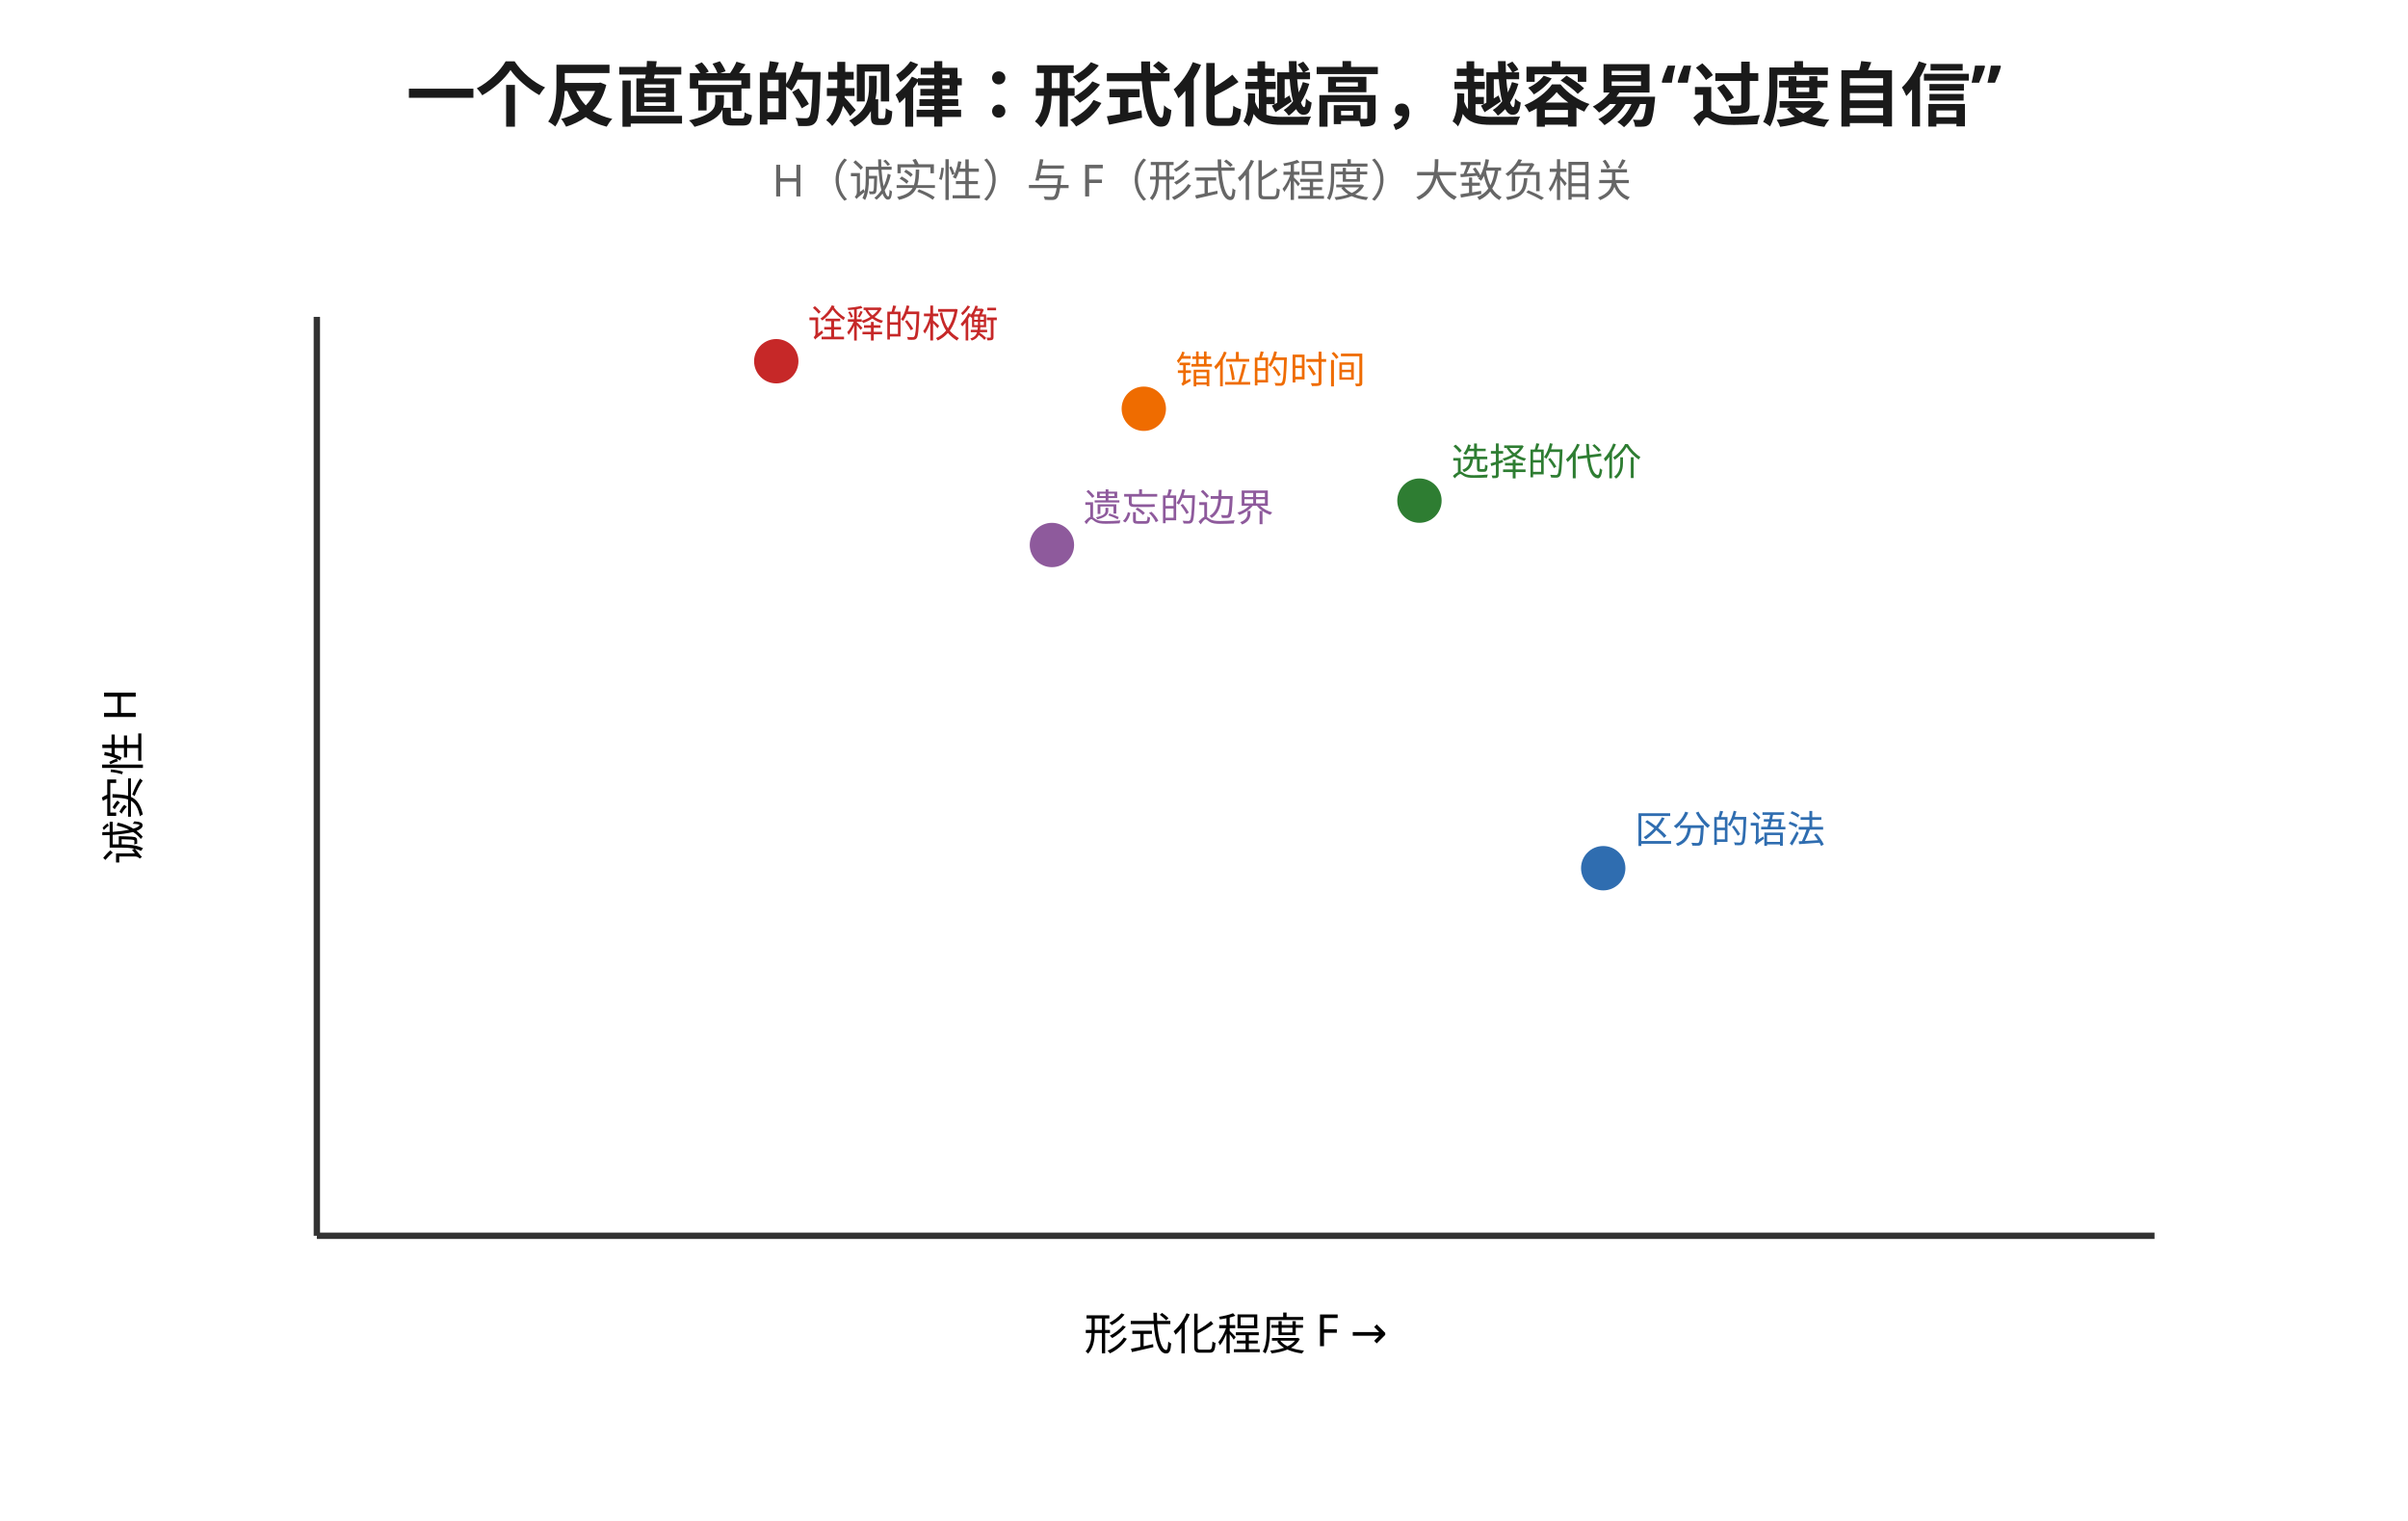
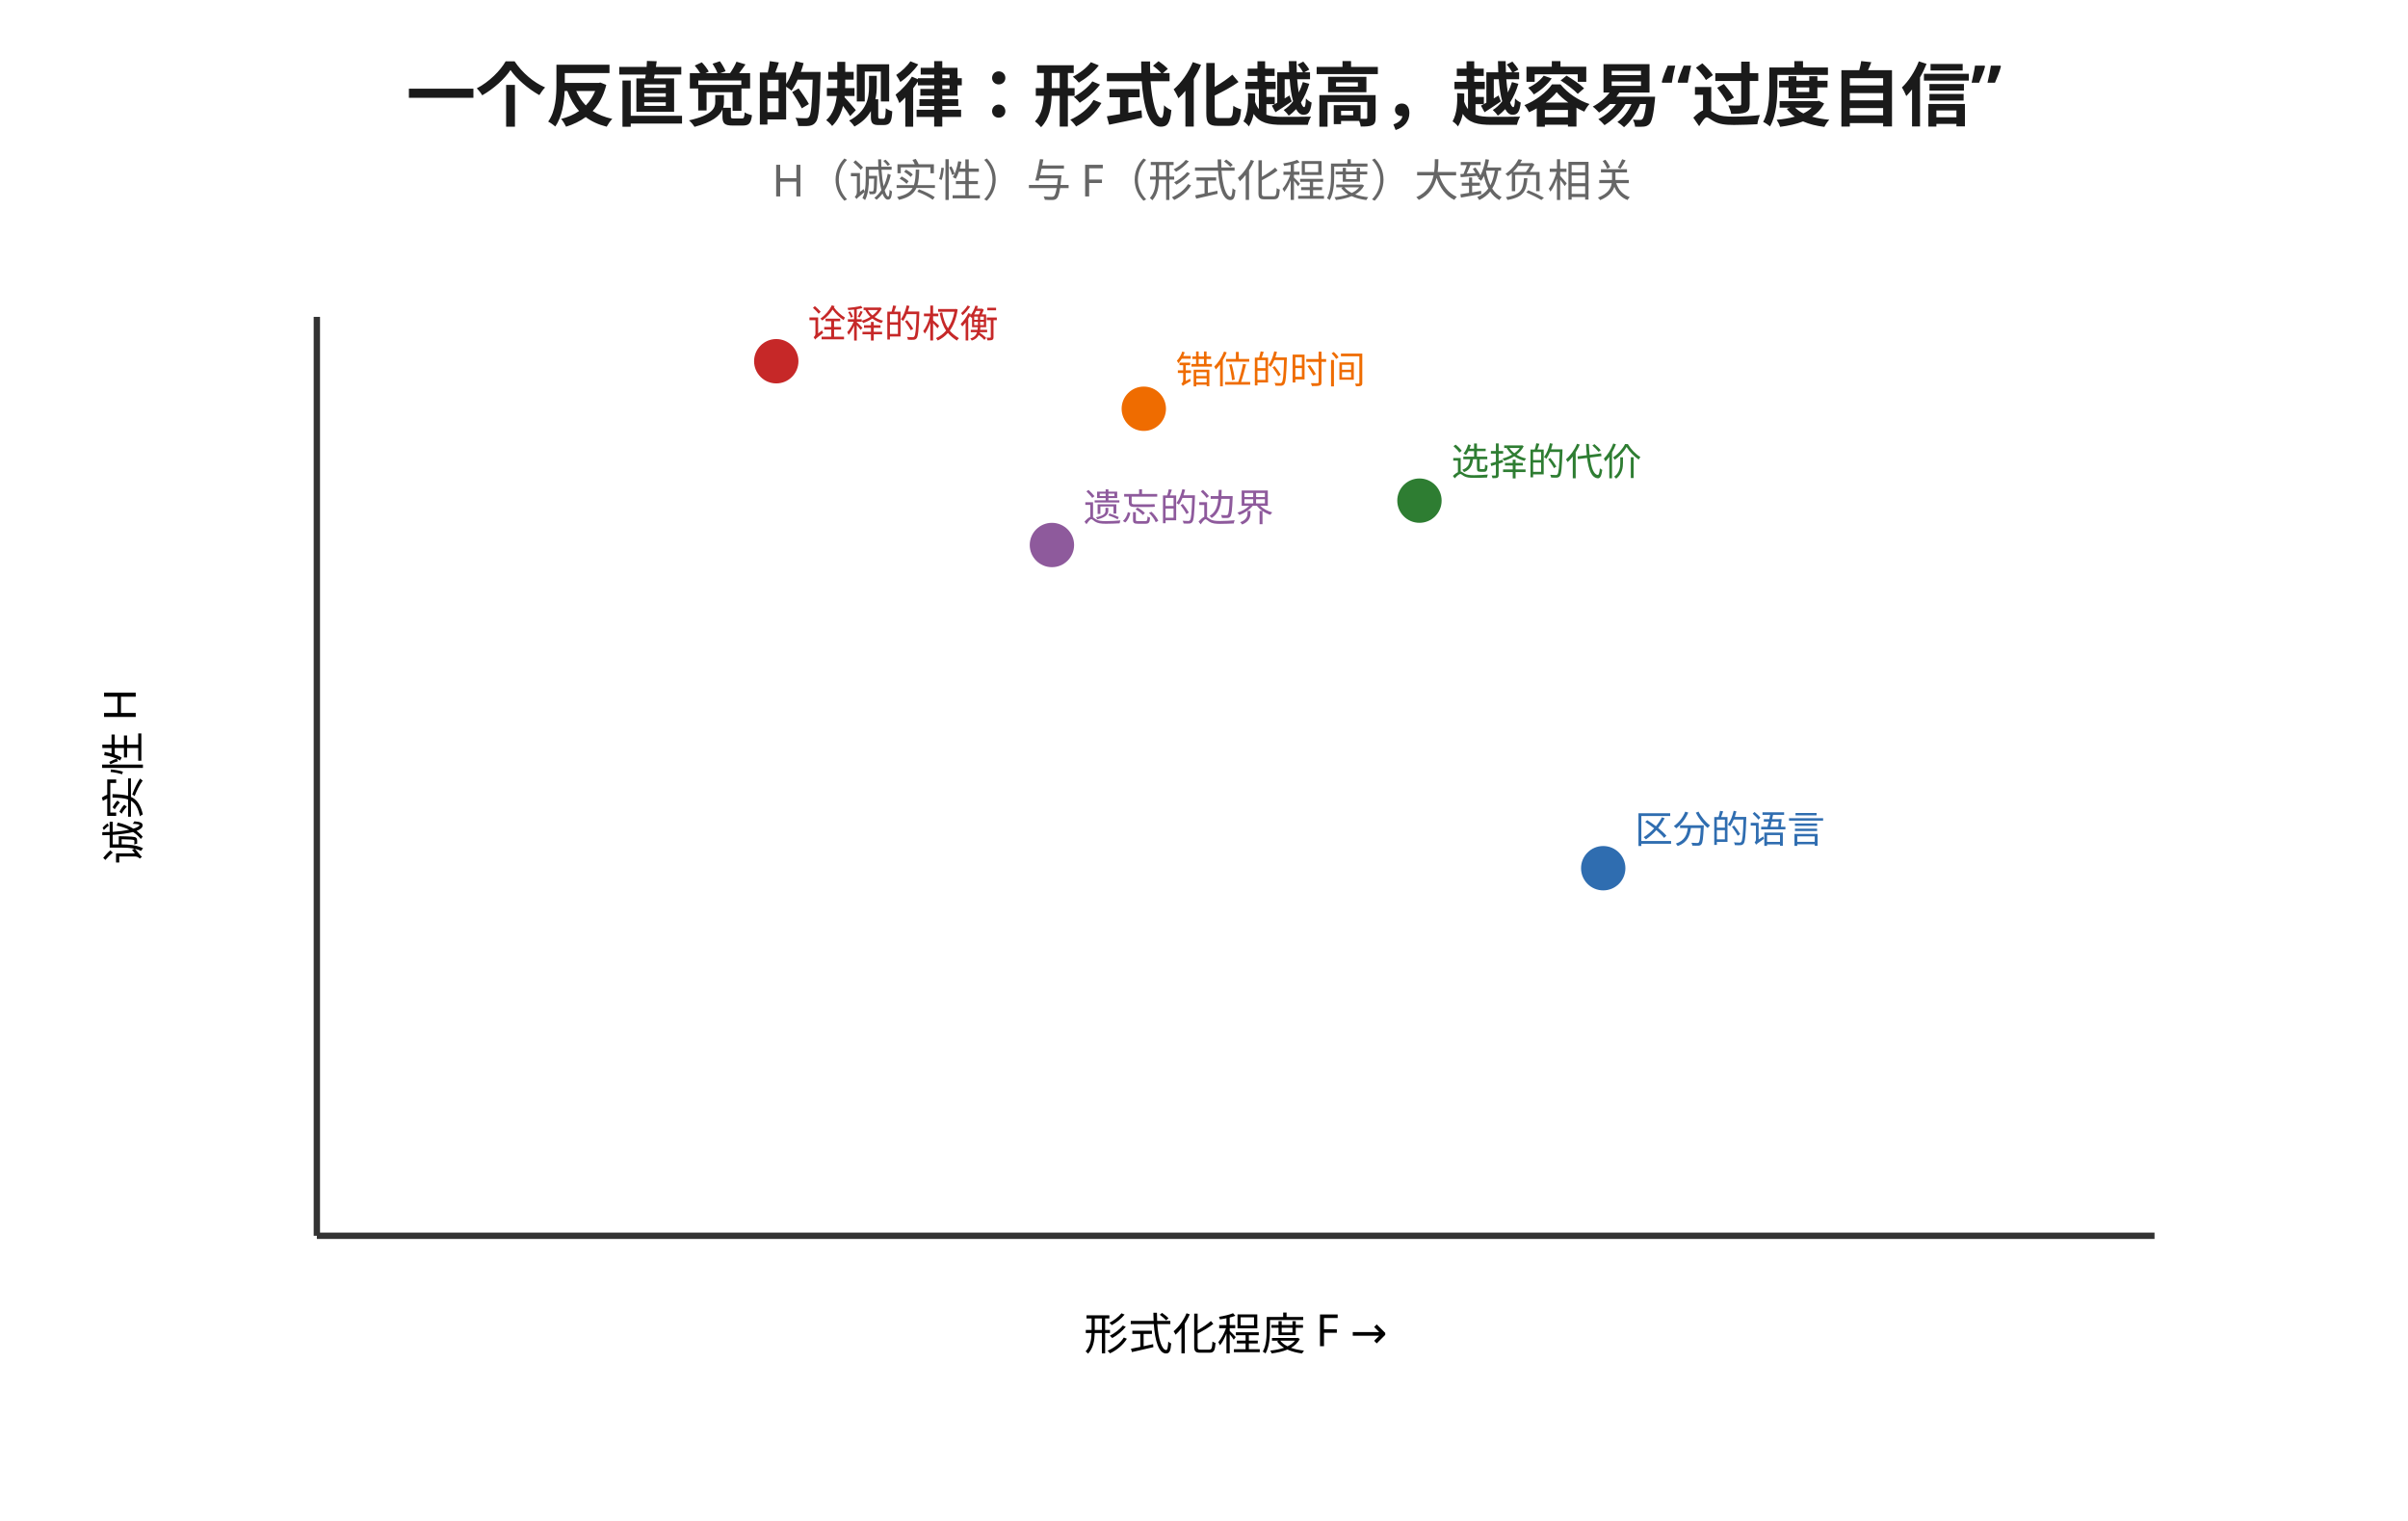
<svg xmlns="http://www.w3.org/2000/svg" viewBox="0 0 760 480" width="760" height="480" font-family="Microsoft YaHei, PingFang SC, SimHei, sans-serif">
  <rect width="760" height="480" fill="#ffffff" />
  <text x="380" y="38" text-anchor="middle" font-size="22" font-weight="bold" fill="#1a1a1a">一个反直觉的规律：形式化越高，越容易“过度自信”</text>
  <text x="380" y="62" text-anchor="middle" font-size="14" fill="#666">H（诚实性）与 F（形式化程度）大致负相关</text>
  <line x1="100" y1="390" x2="680" y2="390" stroke="#333" stroke-width="2" />
  <line x1="100" y1="390" x2="100" y2="100" stroke="#333" stroke-width="2" />
  <text x="390" y="426" text-anchor="middle" font-size="14">形式化程度 F →</text>
  <text x="44" y="245" text-anchor="middle" font-size="14" transform="rotate(-90 44 245)">诚实性 H</text>
  <circle cx="506" cy="274" r="7" fill="#2f6db0" />
-   <text x="516.0" y="266.0" text-anchor="start" font-size="12" fill="#2f6db0" font-weight="normal">区分的语法</text>
+   <text x="516.0" y="266.0" text-anchor="start" font-size="12" fill="#2f6db0" font-weight="normal">区分的语言</text>
  <circle cx="448" cy="158" r="7" fill="#2e7d32" />
  <text x="458.0" y="150.0" text-anchor="start" font-size="12" fill="#2e7d32" font-weight="normal">选择的代价</text>
  <circle cx="361" cy="129" r="7" fill="#ef6c00" />
  <text x="371.0" y="121.0" text-anchor="start" font-size="12" fill="#ef6c00" font-weight="normal">错位的时间</text>
  <circle cx="332" cy="172" r="7" fill="#8e5a9c" />
  <text x="342.0" y="164.5" text-anchor="start" font-size="12" fill="#8e5a9c" font-weight="normal">遗忘的边界</text>
  <circle cx="245" cy="114" r="7" fill="#c62828" />
  <text x="255.0" y="106.5" text-anchor="start" font-size="12" fill="#c62828" font-weight="normal">诠释的权衡</text>
</svg>
